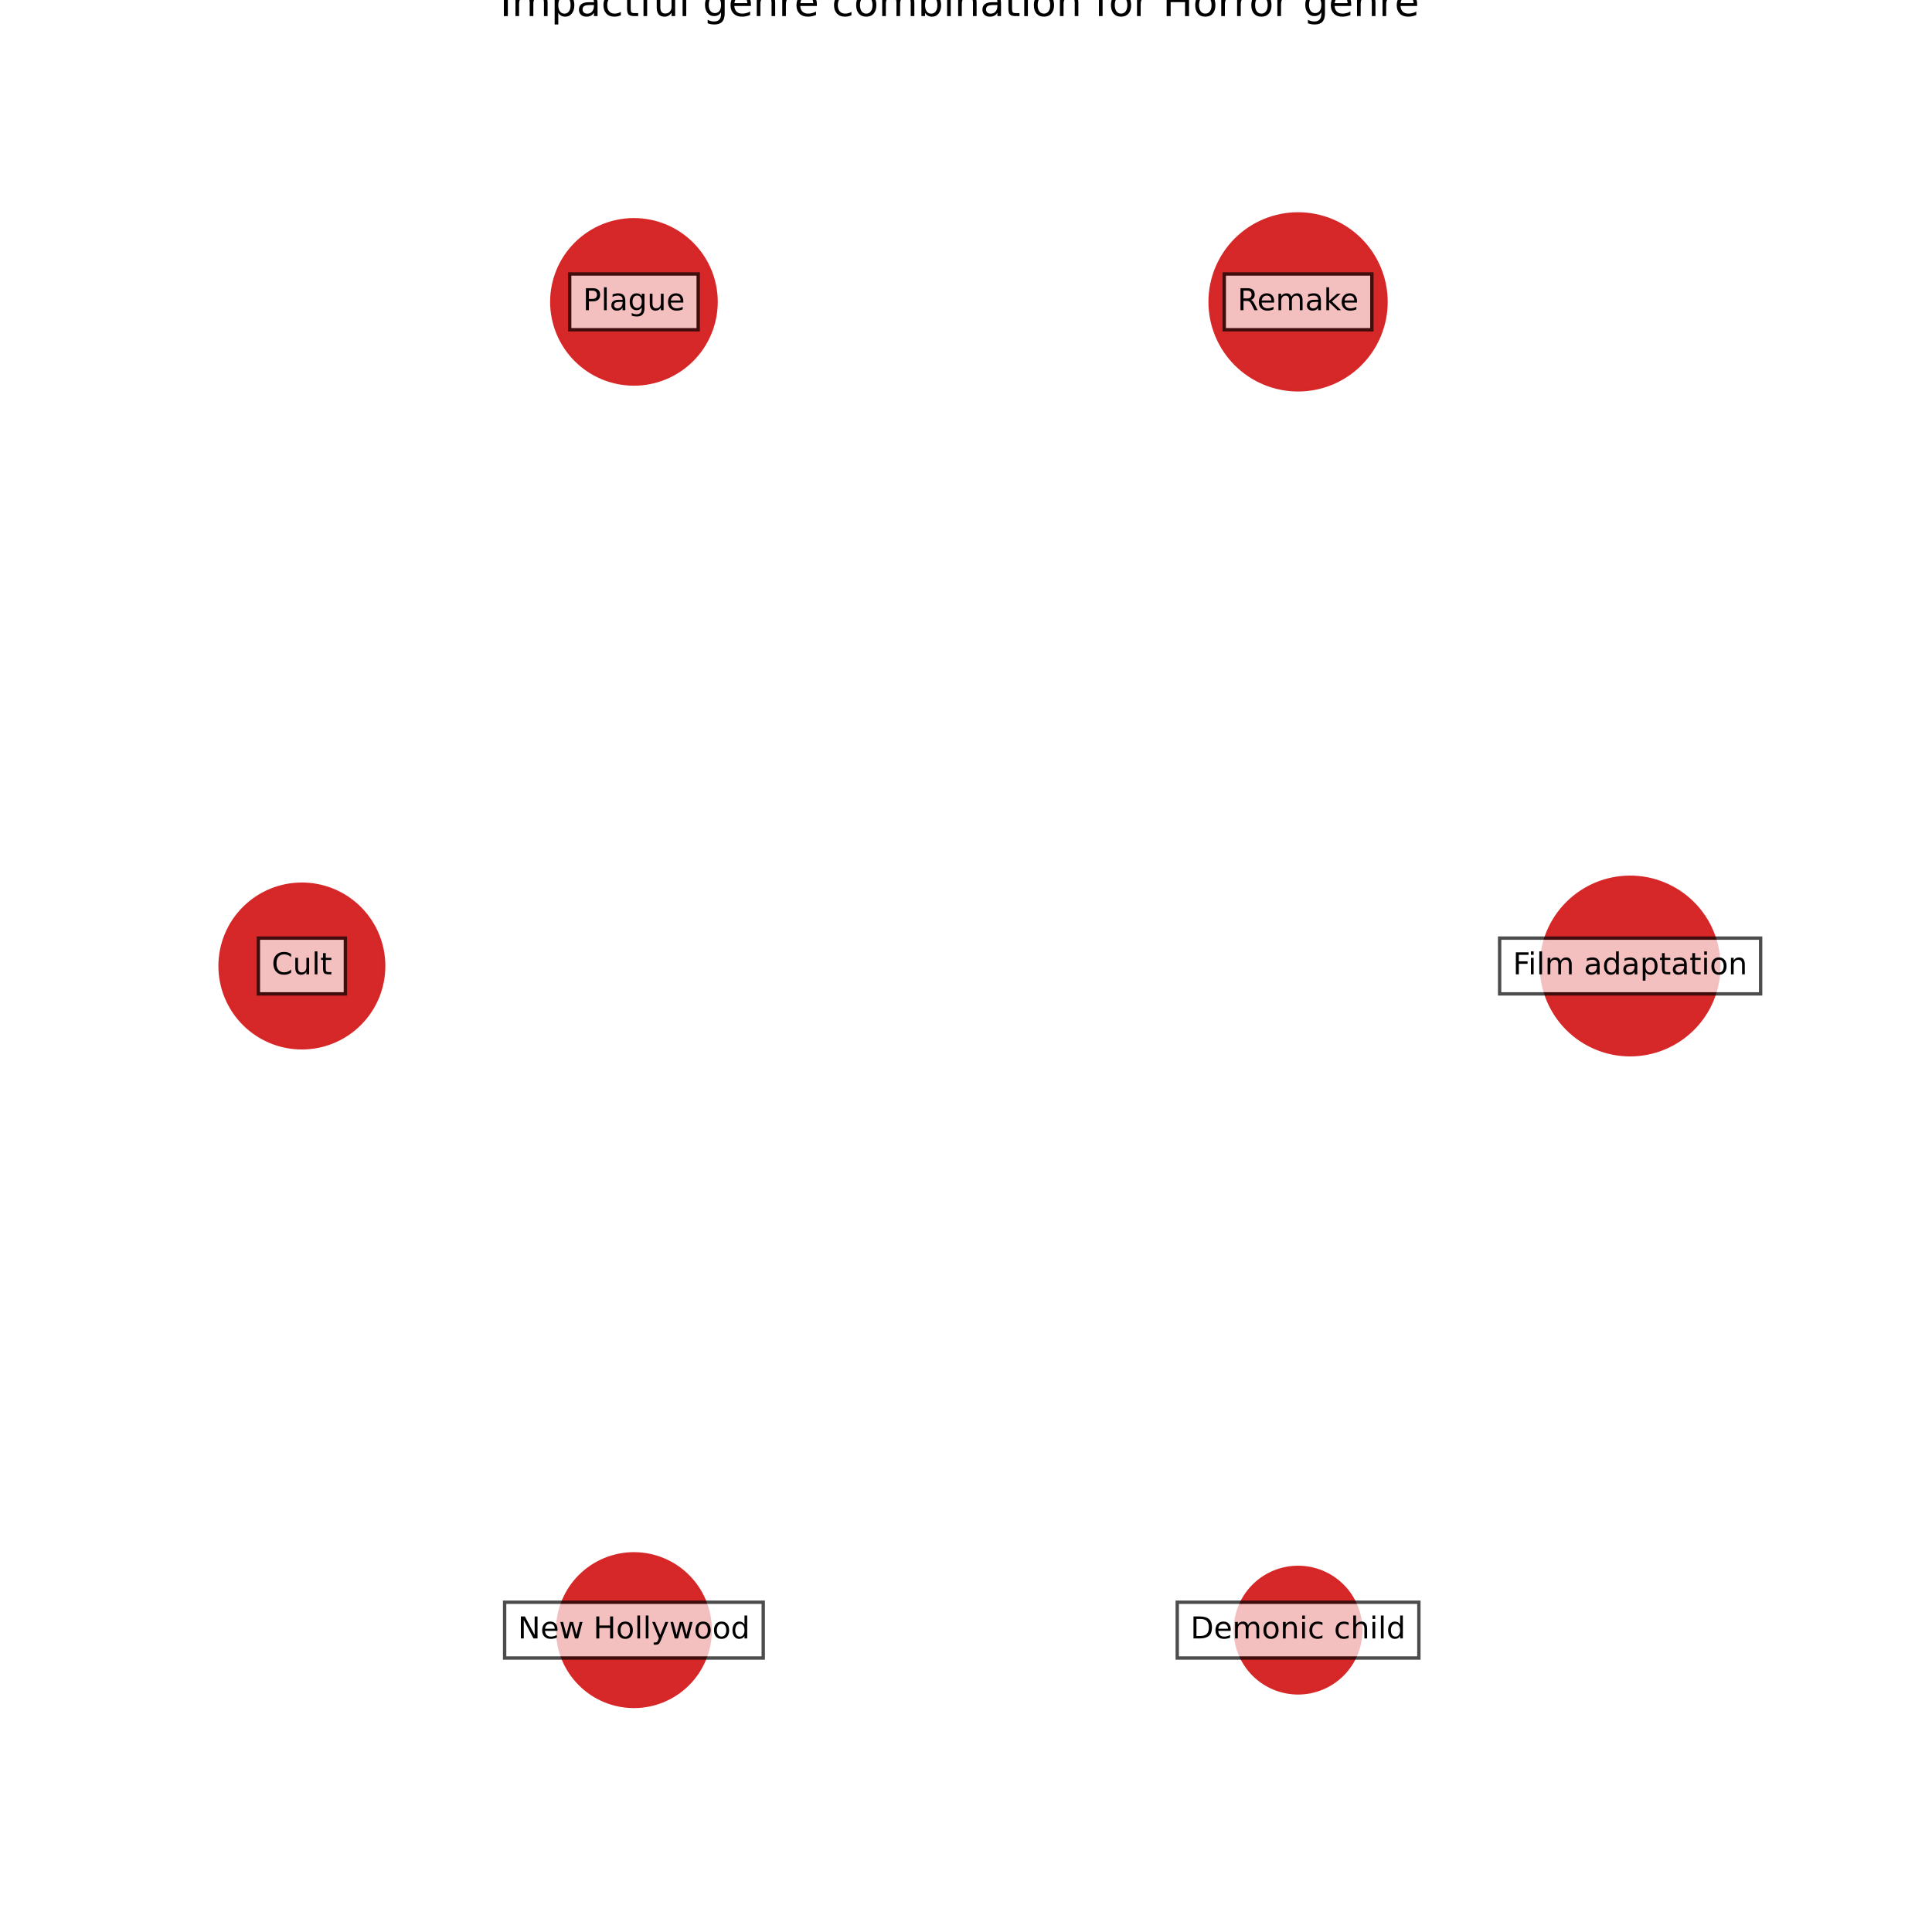
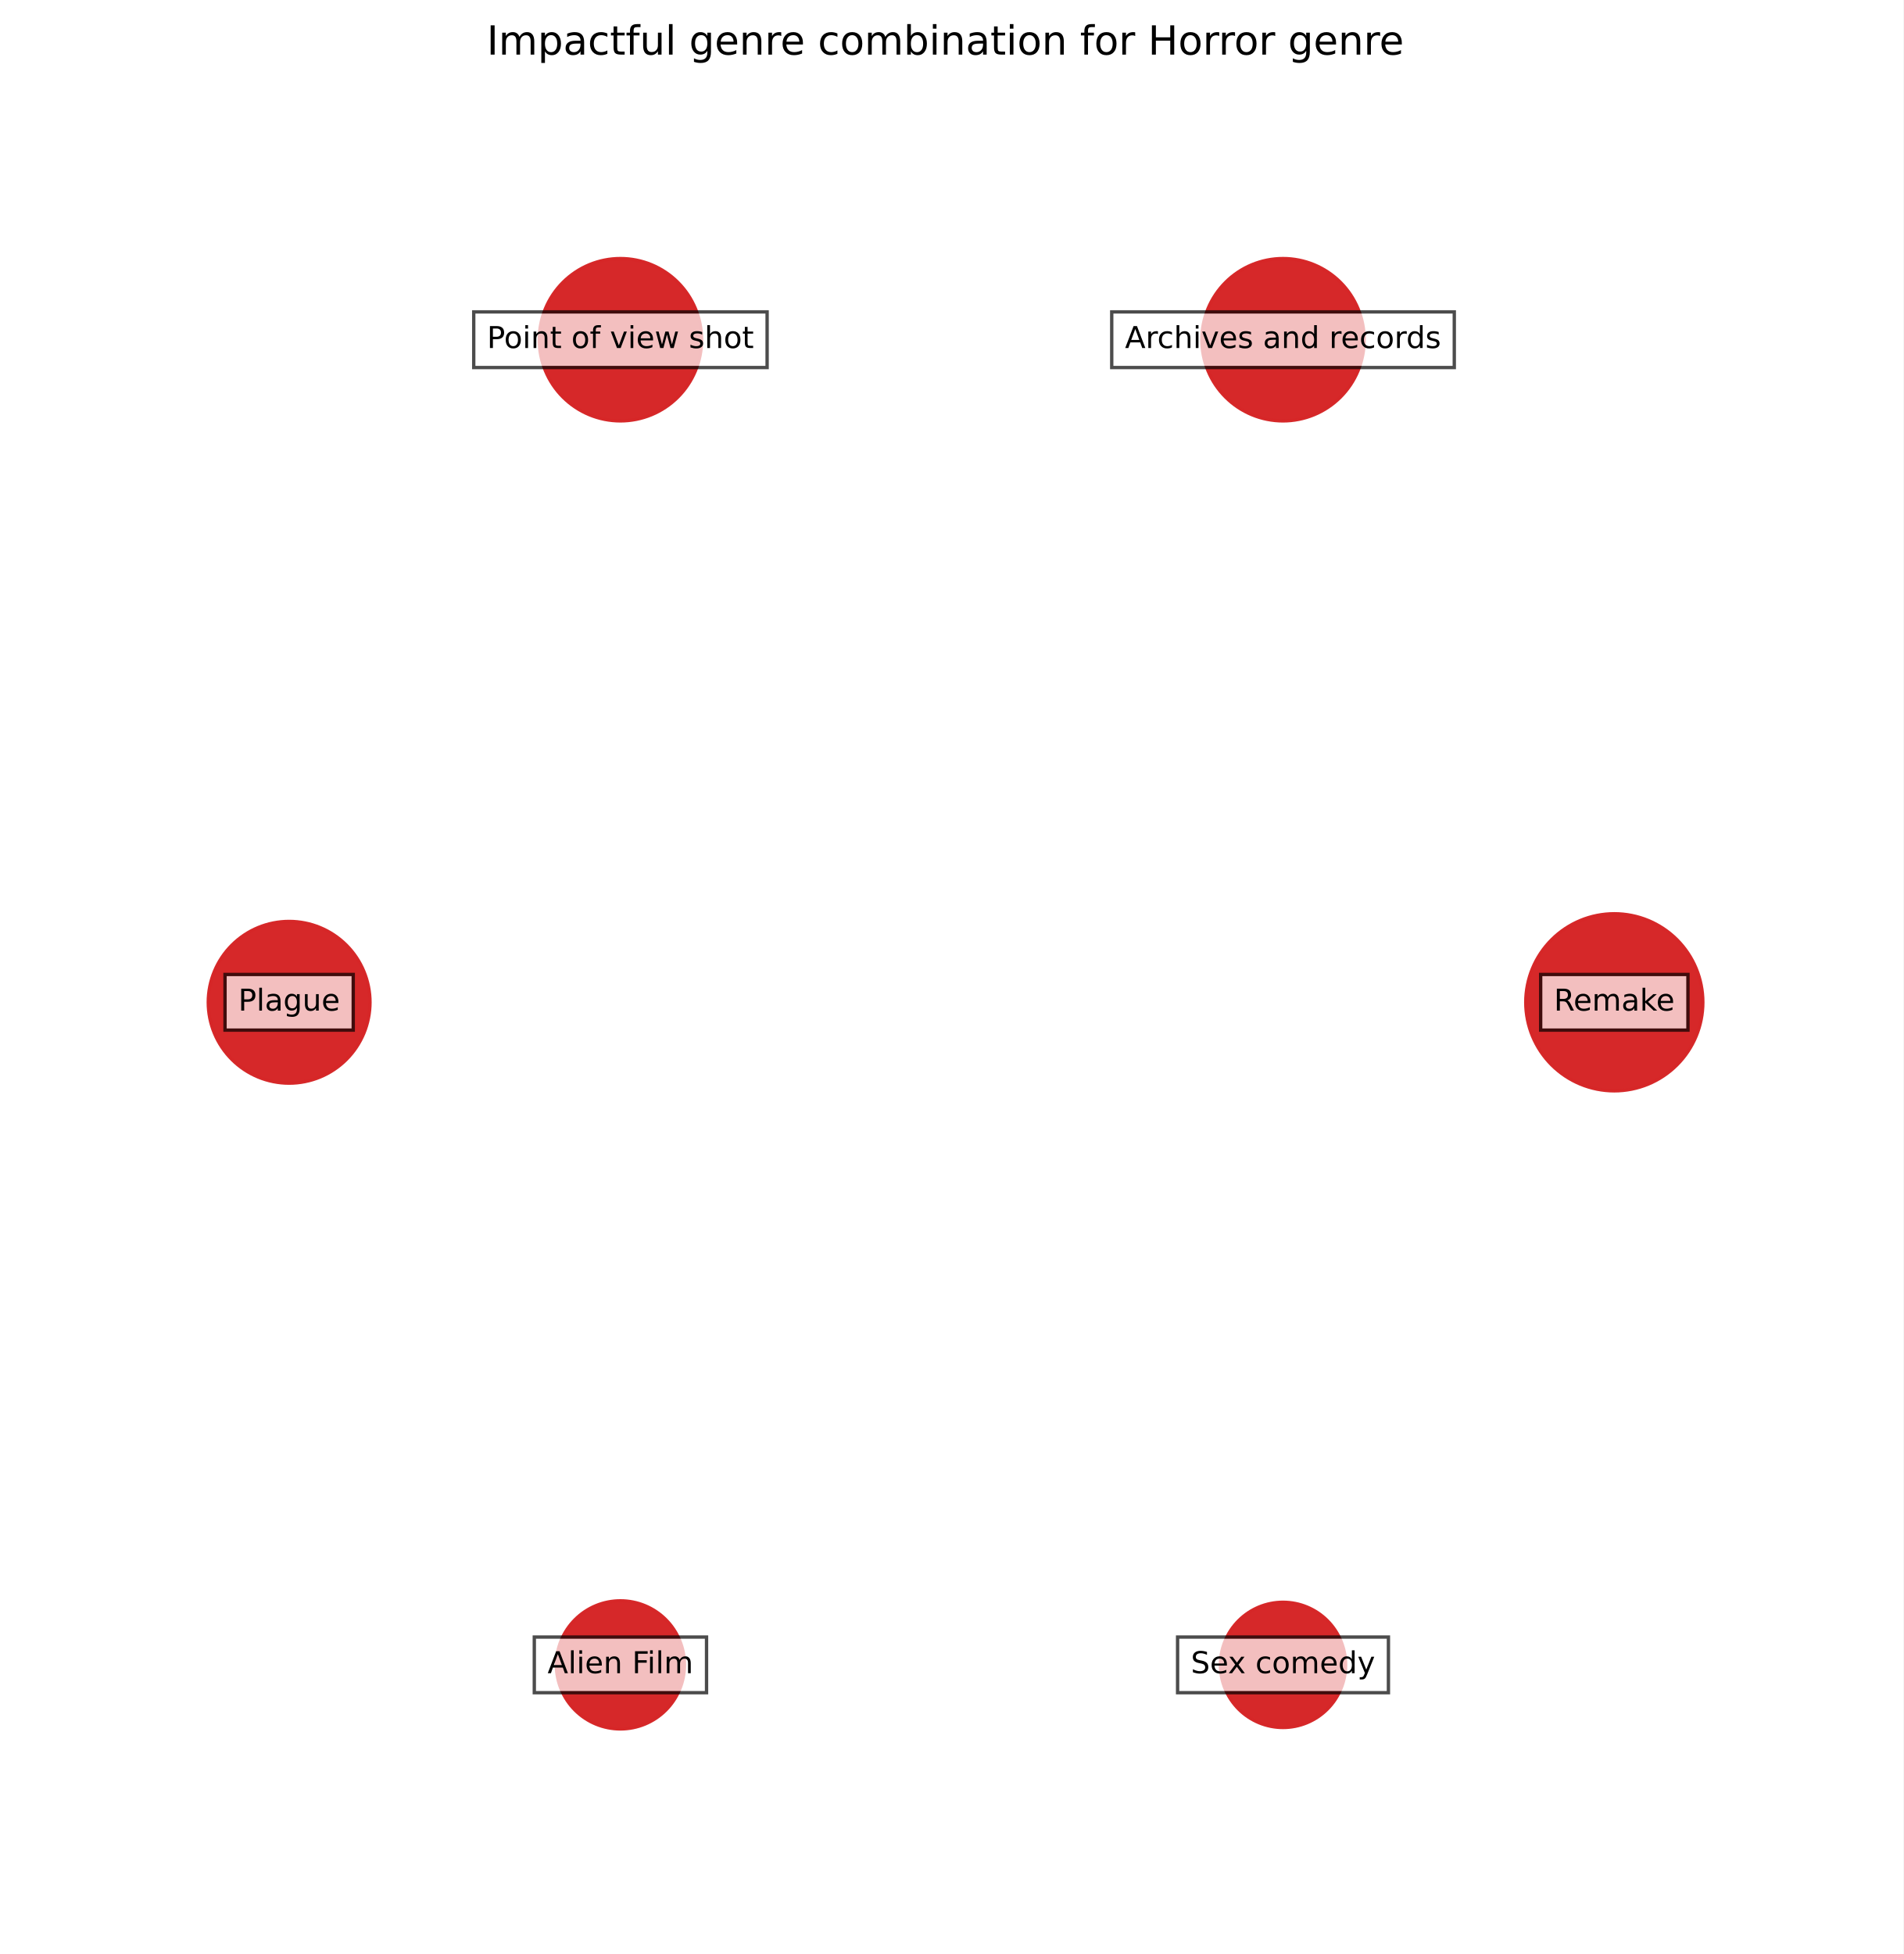
- <svg xmlns="http://www.w3.org/2000/svg" xmlns:xlink="http://www.w3.org/1999/xlink" width="576pt" height="576pt" viewBox="0 0 576 576" version="1.1">
+ <svg xmlns="http://www.w3.org/2000/svg" xmlns:xlink="http://www.w3.org/1999/xlink" width="568.8pt" height="583.918pt" viewBox="0 0 568.8 583.918" version="1.1">
  <defs>
    <style type="text/css">*{stroke-linejoin: round; stroke-linecap: butt}</style>
  </defs>
  <g id="figure_1">
    <g id="patch_1">
-       <path d="M 0 576  L 576 576  L 576 0  L 0 0  z " style="fill: #ffffff" />
+       <path d="M 0 583.918  L 568.8 583.918  L 568.8 0  L 0 0  z " style="fill: #ffffff" />
    </g>
    <g id="axes_1">
      <g id="PathCollection_1">
-         <path d="M 486 314.458  C 493.017 314.458 499.747 311.67 504.708 306.708  C 509.67 301.747 512.458 295.017 512.458 288  C 512.458 280.983 509.67 274.253 504.708 269.292  C 499.747 264.33 493.017 261.542 486 261.542  C 478.983 261.542 472.253 264.33 467.292 269.292  C 462.33 274.253 459.542 280.983 459.542 288  C 459.542 295.017 462.33 301.747 467.292 306.708  C 472.253 311.67 478.983 314.458 486 314.458  z " clip-path="url(#p6428ae8eca)" style="fill: #d62728; fill-opacity: 0.99; stroke: #d62728; stroke-opacity: 0.99" />
-         <path d="M 387 116.226  C 393.955 116.226 400.627 113.463 405.545 108.545  C 410.463 103.627 413.226 96.955 413.226 90  C 413.226 83.045 410.463 76.373 405.545 71.455  C 400.627 66.537 393.955 63.774 387 63.774  C 380.045 63.774 373.373 66.537 368.455 71.455  C 363.537 76.373 360.774 83.045 360.774 90  C 360.774 96.955 363.537 103.627 368.455 108.545  C 373.373 113.463 380.045 116.226 387 116.226  z " clip-path="url(#p6428ae8eca)" style="fill: #d62728; fill-opacity: 0.99; stroke: #d62728; stroke-opacity: 0.99" />
-         <path d="M 189 114.491  C 195.495 114.491 201.725 111.911 206.318 107.318  C 210.911 102.725 213.491 96.495 213.491 90  C 213.491 83.505 210.911 77.275 206.318 72.682  C 201.725 68.089 195.495 65.509 189 65.509  C 182.505 65.509 176.275 68.089 171.682 72.682  C 167.089 77.275 164.509 83.505 164.509 90  C 164.509 96.495 167.089 102.725 171.682 107.318  C 176.275 111.911 182.505 114.491 189 114.491  z " clip-path="url(#p6428ae8eca)" style="fill: #d62728; fill-opacity: 0.99; stroke: #d62728; stroke-opacity: 0.99" />
-         <path d="M 90 312.392  C 96.469 312.392 102.674 309.822 107.248 305.248  C 111.822 300.674 114.392 294.469 114.392 288  C 114.392 281.531 111.822 275.326 107.248 270.752  C 102.674 266.178 96.469 263.608 90 263.608  C 83.531 263.608 77.326 266.178 72.752 270.752  C 68.178 275.326 65.608 281.531 65.608 288  C 65.608 294.469 68.178 300.674 72.752 305.248  C 77.326 309.822 83.531 312.392 90 312.392  z " clip-path="url(#p6428ae8eca)" style="fill: #d62728; fill-opacity: 0.99; stroke: #d62728; stroke-opacity: 0.99" />
-         <path d="M 189 508.747  C 195.033 508.747 200.819 506.351 205.085 502.085  C 209.351 497.819 211.747 492.033 211.747 486  C 211.747 479.967 209.351 474.181 205.085 469.915  C 200.819 465.649 195.033 463.253 189 463.253  C 182.967 463.253 177.181 465.649 172.915 469.915  C 168.65 474.181 166.253 479.967 166.253 486  C 166.253 492.033 168.65 497.819 172.915 502.085  C 177.181 506.351 182.967 508.747 189 508.747  z " clip-path="url(#p6428ae8eca)" style="fill: #d62728; fill-opacity: 0.99; stroke: #d62728; stroke-opacity: 0.99" />
-         <path d="M 387 504.708  C 391.961 504.708 396.72 502.737 400.229 499.229  C 403.737 495.72 405.708 490.961 405.708 486  C 405.708 481.039 403.737 476.28 400.229 472.771  C 396.72 469.263 391.961 467.292 387 467.292  C 382.038 467.292 377.28 469.263 373.771 472.771  C 370.263 476.28 368.292 481.039 368.292 486  C 368.292 490.961 370.263 495.72 373.771 499.229  C 377.28 502.737 382.038 504.708 387 504.708  z " clip-path="url(#p6428ae8eca)" style="fill: #d62728; fill-opacity: 0.99; stroke: #d62728; stroke-opacity: 0.99" />
+         <path d="M 482.4 325.976  C 489.417 325.976 496.147 323.188 501.108 318.226  C 506.07 313.265 508.858 306.535 508.858 299.518  C 508.858 292.502 506.07 285.771 501.108 280.81  C 496.147 275.848 489.417 273.061 482.4 273.061  C 475.383 273.061 468.653 275.848 463.692 280.81  C 458.73 285.771 455.942 292.502 455.942 299.518  C 455.942 306.535 458.73 313.265 463.692 318.226  C 468.653 323.188 475.383 325.976 482.4 325.976  z " clip-path="url(#pbd1e601ab9)" style="fill: #d62728; fill-opacity: 0.99; stroke: #d62728; stroke-opacity: 0.99" />
+         <path d="M 383.4 125.772  C 389.832 125.772 396.002 123.217 400.55 118.668  C 405.099 114.12 407.654 107.95 407.654 101.518  C 407.654 95.086 405.099 88.916 400.55 84.368  C 396.002 79.82 389.832 77.264 383.4 77.264  C 376.968 77.264 370.798 79.82 366.25 84.368  C 361.701 88.916 359.146 95.086 359.146 101.518  C 359.146 107.95 361.701 114.12 366.25 118.668  C 370.798 123.217 376.968 125.772 383.4 125.772  z " clip-path="url(#pbd1e601ab9)" style="fill: #d62728; fill-opacity: 0.99; stroke: #d62728; stroke-opacity: 0.99" />
+         <path d="M 185.4 125.772  C 191.832 125.772 198.002 123.217 202.55 118.668  C 207.099 114.12 209.654 107.95 209.654 101.518  C 209.654 95.086 207.099 88.916 202.55 84.368  C 198.002 79.82 191.832 77.264 185.4 77.264  C 178.968 77.264 172.798 79.82 168.25 84.368  C 163.701 88.916 161.146 95.086 161.146 101.518  C 161.146 107.95 163.701 114.12 168.25 118.668  C 172.798 123.217 178.968 125.772 185.4 125.772  z " clip-path="url(#pbd1e601ab9)" style="fill: #d62728; fill-opacity: 0.99; stroke: #d62728; stroke-opacity: 0.99" />
+         <path d="M 86.4 323.683  C 92.808 323.683 98.955 321.136 103.487 316.605  C 108.018 312.074 110.564 305.927 110.564 299.518  C 110.564 293.11 108.018 286.963 103.487 282.431  C 98.955 277.9 92.808 275.354 86.4 275.354  C 79.992 275.354 73.845 277.9 69.313 282.431  C 64.782 286.963 62.236 293.11 62.236 299.518  C 62.236 305.927 64.782 312.074 69.313 316.605  C 73.845 321.136 79.992 323.683 86.4 323.683  z " clip-path="url(#pbd1e601ab9)" style="fill: #d62728; fill-opacity: 0.99; stroke: #d62728; stroke-opacity: 0.99" />
+         <path d="M 185.4 516.658  C 190.476 516.658 195.345 514.641 198.934 511.052  C 202.523 507.463 204.54 502.594 204.54 497.518  C 204.54 492.442 202.523 487.574 198.934 483.984  C 195.345 480.395 190.476 478.378 185.4 478.378  C 180.324 478.378 175.455 480.395 171.866 483.984  C 168.277 487.574 166.26 492.442 166.26 497.518  C 166.26 502.594 168.277 507.463 171.866 511.052  C 175.455 514.641 180.324 516.658 185.4 516.658  z " clip-path="url(#pbd1e601ab9)" style="fill: #d62728; fill-opacity: 0.99; stroke: #d62728; stroke-opacity: 0.99" />
+         <path d="M 383.4 516.226  C 388.361 516.226 393.12 514.255 396.629 510.747  C 400.137 507.239 402.108 502.48 402.108 497.518  C 402.108 492.557 400.137 487.798 396.629 484.289  C 393.12 480.781 388.361 478.81 383.4 478.81  C 378.438 478.81 373.68 480.781 370.171 484.289  C 366.663 487.798 364.692 492.557 364.692 497.518  C 364.692 502.48 366.663 507.239 370.171 510.747  C 373.68 514.255 378.438 516.226 383.4 516.226  z " clip-path="url(#pbd1e601ab9)" style="fill: #d62728; fill-opacity: 0.99; stroke: #d62728; stroke-opacity: 0.99" />
      </g>
      <g id="text_1">
        <g id="patch_2">
-           <path d="M 447.094 296.315  L 524.906 296.315  L 524.906 279.685  L 447.094 279.685  z " clip-path="url(#p6428ae8eca)" style="fill: #ffffff; opacity: 0.7; stroke: #000000; stroke-linejoin: miter" />
-         </g>
-         <g clip-path="url(#p6428ae8eca)">
-           <g transform="translate(451.054 290.4834)scale(0.09 -0.09)">
-             <defs>
-               <path id="DejaVuSans-46" d="M 628 4666  L 3309 4666  L 3309 4134  L 1259 4134  L 1259 2759  L 3109 2759  L 3109 2228  L 1259 2228  L 1259 0  L 628 0  L 628 4666  z " transform="scale(0.015625)" />
-               <path id="DejaVuSans-69" d="M 603 3500  L 1178 3500  L 1178 0  L 603 0  L 603 3500  z M 603 4863  L 1178 4863  L 1178 4134  L 603 4134  L 603 4863  z " transform="scale(0.015625)" />
-               <path id="DejaVuSans-6c" d="M 603 4863  L 1178 4863  L 1178 0  L 603 0  L 603 4863  z " transform="scale(0.015625)" />
-               <path id="DejaVuSans-6d" d="M 3328 2828  Q 3544 3216 3844 3400  Q 4144 3584 4550 3584  Q 5097 3584 5394 3201  Q 5691 2819 5691 2113  L 5691 0  L 5113 0  L 5113 2094  Q 5113 2597 4934 2840  Q 4756 3084 4391 3084  Q 3944 3084 3684 2787  Q 3425 2491 3425 1978  L 3425 0  L 2847 0  L 2847 2094  Q 2847 2600 2669 2842  Q 2491 3084 2119 3084  Q 1678 3084 1418 2786  Q 1159 2488 1159 1978  L 1159 0  L 581 0  L 581 3500  L 1159 3500  L 1159 2956  Q 1356 3278 1631 3431  Q 1906 3584 2284 3584  Q 2666 3584 2933 3390  Q 3200 3197 3328 2828  z " transform="scale(0.015625)" />
-               <path id="DejaVuSans-20" transform="scale(0.015625)" />
-               <path id="DejaVuSans-61" d="M 2194 1759  Q 1497 1759 1228 1600  Q 959 1441 959 1056  Q 959 750 1161 570  Q 1363 391 1709 391  Q 2188 391 2477 730  Q 2766 1069 2766 1631  L 2766 1759  L 2194 1759  z M 3341 1997  L 3341 0  L 2766 0  L 2766 531  Q 2569 213 2275 61  Q 1981 -91 1556 -91  Q 1019 -91 701 211  Q 384 513 384 1019  Q 384 1609 779 1909  Q 1175 2209 1959 2209  L 2766 2209  L 2766 2266  Q 2766 2663 2505 2880  Q 2244 3097 1772 3097  Q 1472 3097 1187 3025  Q 903 2953 641 2809  L 641 3341  Q 956 3463 1253 3523  Q 1550 3584 1831 3584  Q 2591 3584 2966 3190  Q 3341 2797 3341 1997  z " transform="scale(0.015625)" />
-               <path id="DejaVuSans-64" d="M 2906 2969  L 2906 4863  L 3481 4863  L 3481 0  L 2906 0  L 2906 525  Q 2725 213 2448 61  Q 2172 -91 1784 -91  Q 1150 -91 751 415  Q 353 922 353 1747  Q 353 2572 751 3078  Q 1150 3584 1784 3584  Q 2172 3584 2448 3432  Q 2725 3281 2906 2969  z M 947 1747  Q 947 1113 1208 752  Q 1469 391 1925 391  Q 2381 391 2643 752  Q 2906 1113 2906 1747  Q 2906 2381 2643 2742  Q 2381 3103 1925 3103  Q 1469 3103 1208 2742  Q 947 2381 947 1747  z " transform="scale(0.015625)" />
-               <path id="DejaVuSans-70" d="M 1159 525  L 1159 -1331  L 581 -1331  L 581 3500  L 1159 3500  L 1159 2969  Q 1341 3281 1617 3432  Q 1894 3584 2278 3584  Q 2916 3584 3314 3078  Q 3713 2572 3713 1747  Q 3713 922 3314 415  Q 2916 -91 2278 -91  Q 1894 -91 1617 61  Q 1341 213 1159 525  z M 3116 1747  Q 3116 2381 2855 2742  Q 2594 3103 2138 3103  Q 1681 3103 1420 2742  Q 1159 2381 1159 1747  Q 1159 1113 1420 752  Q 1681 391 2138 391  Q 2594 391 2855 752  Q 3116 1113 3116 1747  z " transform="scale(0.015625)" />
-               <path id="DejaVuSans-74" d="M 1172 4494  L 1172 3500  L 2356 3500  L 2356 3053  L 1172 3053  L 1172 1153  Q 1172 725 1289 603  Q 1406 481 1766 481  L 2356 481  L 2356 0  L 1766 0  Q 1100 0 847 248  Q 594 497 594 1153  L 594 3053  L 172 3053  L 172 3500  L 594 3500  L 594 4494  L 1172 4494  z " transform="scale(0.015625)" />
-               <path id="DejaVuSans-6f" d="M 1959 3097  Q 1497 3097 1228 2736  Q 959 2375 959 1747  Q 959 1119 1226 758  Q 1494 397 1959 397  Q 2419 397 2687 759  Q 2956 1122 2956 1747  Q 2956 2369 2687 2733  Q 2419 3097 1959 3097  z M 1959 3584  Q 2709 3584 3137 3096  Q 3566 2609 3566 1747  Q 3566 888 3137 398  Q 2709 -91 1959 -91  Q 1206 -91 779 398  Q 353 888 353 1747  Q 353 2609 779 3096  Q 1206 3584 1959 3584  z " transform="scale(0.015625)" />
-               <path id="DejaVuSans-6e" d="M 3513 2113  L 3513 0  L 2938 0  L 2938 2094  Q 2938 2591 2744 2837  Q 2550 3084 2163 3084  Q 1697 3084 1428 2787  Q 1159 2491 1159 1978  L 1159 0  L 581 0  L 581 3500  L 1159 3500  L 1159 2956  Q 1366 3272 1645 3428  Q 1925 3584 2291 3584  Q 2894 3584 3203 3211  Q 3513 2838 3513 2113  z " transform="scale(0.015625)" />
-             </defs>
-             <use xlink:href="#DejaVuSans-46" />
-             <use xlink:href="#DejaVuSans-69" x="50.27" />
-             <use xlink:href="#DejaVuSans-6c" x="78.053" />
-             <use xlink:href="#DejaVuSans-6d" x="105.836" />
-             <use xlink:href="#DejaVuSans-20" x="203.248" />
-             <use xlink:href="#DejaVuSans-61" x="235.035" />
-             <use xlink:href="#DejaVuSans-64" x="296.314" />
-             <use xlink:href="#DejaVuSans-61" x="359.791" />
-             <use xlink:href="#DejaVuSans-70" x="421.07" />
-             <use xlink:href="#DejaVuSans-74" x="484.547" />
-             <use xlink:href="#DejaVuSans-61" x="523.756" />
-             <use xlink:href="#DejaVuSans-74" x="585.035" />
-             <use xlink:href="#DejaVuSans-69" x="624.244" />
-             <use xlink:href="#DejaVuSans-6f" x="652.027" />
-             <use xlink:href="#DejaVuSans-6e" x="713.209" />
-           </g>
-         </g>
-       </g>
-       <g id="text_2">
-         <g id="patch_3">
-           <path d="M 364.994 98.315  L 409.006 98.315  L 409.006 81.685  L 364.994 81.685  z " clip-path="url(#p6428ae8eca)" style="fill: #ffffff; opacity: 0.7; stroke: #000000; stroke-linejoin: miter" />
-         </g>
-         <g clip-path="url(#p6428ae8eca)">
-           <g transform="translate(368.9543 92.48344)scale(0.09 -0.09)">
+           <path d="M 460.394 307.833  L 504.406 307.833  L 504.406 291.203  L 460.394 291.203  z " clip-path="url(#pbd1e601ab9)" style="fill: #ffffff; opacity: 0.7; stroke: #000000; stroke-linejoin: miter" />
+         </g>
+         <g clip-path="url(#pbd1e601ab9)">
+           <g transform="translate(464.3543 302.0016)scale(0.09 -0.09)">
            <defs>
              <path id="DejaVuSans-52" d="M 2841 2188  Q 3044 2119 3236 1894  Q 3428 1669 3622 1275  L 4263 0  L 3584 0  L 2988 1197  Q 2756 1666 2539 1819  Q 2322 1972 1947 1972  L 1259 1972  L 1259 0  L 628 0  L 628 4666  L 2053 4666  Q 2853 4666 3247 4331  Q 3641 3997 3641 3322  Q 3641 2881 3436 2590  Q 3231 2300 2841 2188  z M 1259 4147  L 1259 2491  L 2053 2491  Q 2509 2491 2742 2702  Q 2975 2913 2975 3322  Q 2975 3731 2742 3939  Q 2509 4147 2053 4147  L 1259 4147  z " transform="scale(0.015625)" />
              <path id="DejaVuSans-65" d="M 3597 1894  L 3597 1613  L 953 1613  Q 991 1019 1311 708  Q 1631 397 2203 397  Q 2534 397 2845 478  Q 3156 559 3463 722  L 3463 178  Q 3153 47 2828 -22  Q 2503 -91 2169 -91  Q 1331 -91 842 396  Q 353 884 353 1716  Q 353 2575 817 3079  Q 1281 3584 2069 3584  Q 2775 3584 3186 3129  Q 3597 2675 3597 1894  z M 3022 2063  Q 3016 2534 2758 2815  Q 2500 3097 2075 3097  Q 1594 3097 1305 2825  Q 1016 2553 972 2059  L 3022 2063  z " transform="scale(0.015625)" />
+               <path id="DejaVuSans-6d" d="M 3328 2828  Q 3544 3216 3844 3400  Q 4144 3584 4550 3584  Q 5097 3584 5394 3201  Q 5691 2819 5691 2113  L 5691 0  L 5113 0  L 5113 2094  Q 5113 2597 4934 2840  Q 4756 3084 4391 3084  Q 3944 3084 3684 2787  Q 3425 2491 3425 1978  L 3425 0  L 2847 0  L 2847 2094  Q 2847 2600 2669 2842  Q 2491 3084 2119 3084  Q 1678 3084 1418 2786  Q 1159 2488 1159 1978  L 1159 0  L 581 0  L 581 3500  L 1159 3500  L 1159 2956  Q 1356 3278 1631 3431  Q 1906 3584 2284 3584  Q 2666 3584 2933 3390  Q 3200 3197 3328 2828  z " transform="scale(0.015625)" />
+               <path id="DejaVuSans-61" d="M 2194 1759  Q 1497 1759 1228 1600  Q 959 1441 959 1056  Q 959 750 1161 570  Q 1363 391 1709 391  Q 2188 391 2477 730  Q 2766 1069 2766 1631  L 2766 1759  L 2194 1759  z M 3341 1997  L 3341 0  L 2766 0  L 2766 531  Q 2569 213 2275 61  Q 1981 -91 1556 -91  Q 1019 -91 701 211  Q 384 513 384 1019  Q 384 1609 779 1909  Q 1175 2209 1959 2209  L 2766 2209  L 2766 2266  Q 2766 2663 2505 2880  Q 2244 3097 1772 3097  Q 1472 3097 1187 3025  Q 903 2953 641 2809  L 641 3341  Q 956 3463 1253 3523  Q 1550 3584 1831 3584  Q 2591 3584 2966 3190  Q 3341 2797 3341 1997  z " transform="scale(0.015625)" />
              <path id="DejaVuSans-6b" d="M 581 4863  L 1159 4863  L 1159 1991  L 2875 3500  L 3609 3500  L 1753 1863  L 3688 0  L 2938 0  L 1159 1709  L 1159 0  L 581 0  L 581 4863  z " transform="scale(0.015625)" />
            </defs>
            <use xlink:href="#DejaVuSans-52" />
            <use xlink:href="#DejaVuSans-65" x="64.982" />
            <use xlink:href="#DejaVuSans-6d" x="126.506" />
            <use xlink:href="#DejaVuSans-61" x="223.918" />
            <use xlink:href="#DejaVuSans-6b" x="285.197" />
            <use xlink:href="#DejaVuSans-65" x="339.482" />
          </g>
        </g>
      </g>
+       <g id="text_2">
+         <g id="patch_3">
+           <path d="M 332.216 109.833  L 434.584 109.833  L 434.584 93.203  L 332.216 93.203  z " clip-path="url(#pbd1e601ab9)" style="fill: #ffffff; opacity: 0.7; stroke: #000000; stroke-linejoin: miter" />
+         </g>
+         <g clip-path="url(#pbd1e601ab9)">
+           <g transform="translate(336.176 104.0016)scale(0.09 -0.09)">
+             <defs>
+               <path id="DejaVuSans-41" d="M 2188 4044  L 1331 1722  L 3047 1722  L 2188 4044  z M 1831 4666  L 2547 4666  L 4325 0  L 3669 0  L 3244 1197  L 1141 1197  L 716 0  L 50 0  L 1831 4666  z " transform="scale(0.015625)" />
+               <path id="DejaVuSans-72" d="M 2631 2963  Q 2534 3019 2420 3045  Q 2306 3072 2169 3072  Q 1681 3072 1420 2755  Q 1159 2438 1159 1844  L 1159 0  L 581 0  L 581 3500  L 1159 3500  L 1159 2956  Q 1341 3275 1631 3429  Q 1922 3584 2338 3584  Q 2397 3584 2469 3576  Q 2541 3569 2628 3553  L 2631 2963  z " transform="scale(0.015625)" />
+               <path id="DejaVuSans-63" d="M 3122 3366  L 3122 2828  Q 2878 2963 2633 3030  Q 2388 3097 2138 3097  Q 1578 3097 1268 2742  Q 959 2388 959 1747  Q 959 1106 1268 751  Q 1578 397 2138 397  Q 2388 397 2633 464  Q 2878 531 3122 666  L 3122 134  Q 2881 22 2623 -34  Q 2366 -91 2075 -91  Q 1284 -91 818 406  Q 353 903 353 1747  Q 353 2603 823 3093  Q 1294 3584 2113 3584  Q 2378 3584 2631 3529  Q 2884 3475 3122 3366  z " transform="scale(0.015625)" />
+               <path id="DejaVuSans-68" d="M 3513 2113  L 3513 0  L 2938 0  L 2938 2094  Q 2938 2591 2744 2837  Q 2550 3084 2163 3084  Q 1697 3084 1428 2787  Q 1159 2491 1159 1978  L 1159 0  L 581 0  L 581 4863  L 1159 4863  L 1159 2956  Q 1366 3272 1645 3428  Q 1925 3584 2291 3584  Q 2894 3584 3203 3211  Q 3513 2838 3513 2113  z " transform="scale(0.015625)" />
+               <path id="DejaVuSans-69" d="M 603 3500  L 1178 3500  L 1178 0  L 603 0  L 603 3500  z M 603 4863  L 1178 4863  L 1178 4134  L 603 4134  L 603 4863  z " transform="scale(0.015625)" />
+               <path id="DejaVuSans-76" d="M 191 3500  L 800 3500  L 1894 563  L 2988 3500  L 3597 3500  L 2284 0  L 1503 0  L 191 3500  z " transform="scale(0.015625)" />
+               <path id="DejaVuSans-73" d="M 2834 3397  L 2834 2853  Q 2591 2978 2328 3040  Q 2066 3103 1784 3103  Q 1356 3103 1142 2972  Q 928 2841 928 2578  Q 928 2378 1081 2264  Q 1234 2150 1697 2047  L 1894 2003  Q 2506 1872 2764 1633  Q 3022 1394 3022 966  Q 3022 478 2636 193  Q 2250 -91 1575 -91  Q 1294 -91 989 -36  Q 684 19 347 128  L 347 722  Q 666 556 975 473  Q 1284 391 1588 391  Q 1994 391 2212 530  Q 2431 669 2431 922  Q 2431 1156 2273 1281  Q 2116 1406 1581 1522  L 1381 1569  Q 847 1681 609 1914  Q 372 2147 372 2553  Q 372 3047 722 3315  Q 1072 3584 1716 3584  Q 2034 3584 2315 3537  Q 2597 3491 2834 3397  z " transform="scale(0.015625)" />
+               <path id="DejaVuSans-20" transform="scale(0.015625)" />
+               <path id="DejaVuSans-6e" d="M 3513 2113  L 3513 0  L 2938 0  L 2938 2094  Q 2938 2591 2744 2837  Q 2550 3084 2163 3084  Q 1697 3084 1428 2787  Q 1159 2491 1159 1978  L 1159 0  L 581 0  L 581 3500  L 1159 3500  L 1159 2956  Q 1366 3272 1645 3428  Q 1925 3584 2291 3584  Q 2894 3584 3203 3211  Q 3513 2838 3513 2113  z " transform="scale(0.015625)" />
+               <path id="DejaVuSans-64" d="M 2906 2969  L 2906 4863  L 3481 4863  L 3481 0  L 2906 0  L 2906 525  Q 2725 213 2448 61  Q 2172 -91 1784 -91  Q 1150 -91 751 415  Q 353 922 353 1747  Q 353 2572 751 3078  Q 1150 3584 1784 3584  Q 2172 3584 2448 3432  Q 2725 3281 2906 2969  z M 947 1747  Q 947 1113 1208 752  Q 1469 391 1925 391  Q 2381 391 2643 752  Q 2906 1113 2906 1747  Q 2906 2381 2643 2742  Q 2381 3103 1925 3103  Q 1469 3103 1208 2742  Q 947 2381 947 1747  z " transform="scale(0.015625)" />
+               <path id="DejaVuSans-6f" d="M 1959 3097  Q 1497 3097 1228 2736  Q 959 2375 959 1747  Q 959 1119 1226 758  Q 1494 397 1959 397  Q 2419 397 2687 759  Q 2956 1122 2956 1747  Q 2956 2369 2687 2733  Q 2419 3097 1959 3097  z M 1959 3584  Q 2709 3584 3137 3096  Q 3566 2609 3566 1747  Q 3566 888 3137 398  Q 2709 -91 1959 -91  Q 1206 -91 779 398  Q 353 888 353 1747  Q 353 2609 779 3096  Q 1206 3584 1959 3584  z " transform="scale(0.015625)" />
+             </defs>
+             <use xlink:href="#DejaVuSans-41" />
+             <use xlink:href="#DejaVuSans-72" x="68.408" />
+             <use xlink:href="#DejaVuSans-63" x="107.271" />
+             <use xlink:href="#DejaVuSans-68" x="162.252" />
+             <use xlink:href="#DejaVuSans-69" x="225.631" />
+             <use xlink:href="#DejaVuSans-76" x="253.414" />
+             <use xlink:href="#DejaVuSans-65" x="312.594" />
+             <use xlink:href="#DejaVuSans-73" x="374.117" />
+             <use xlink:href="#DejaVuSans-20" x="426.217" />
+             <use xlink:href="#DejaVuSans-61" x="458.004" />
+             <use xlink:href="#DejaVuSans-6e" x="519.283" />
+             <use xlink:href="#DejaVuSans-64" x="582.662" />
+             <use xlink:href="#DejaVuSans-20" x="646.139" />
+             <use xlink:href="#DejaVuSans-72" x="677.926" />
+             <use xlink:href="#DejaVuSans-65" x="716.789" />
+             <use xlink:href="#DejaVuSans-63" x="778.312" />
+             <use xlink:href="#DejaVuSans-6f" x="833.293" />
+             <use xlink:href="#DejaVuSans-72" x="894.475" />
+             <use xlink:href="#DejaVuSans-64" x="933.838" />
+             <use xlink:href="#DejaVuSans-73" x="997.314" />
+           </g>
+         </g>
+       </g>
      <g id="text_3">
        <g id="patch_4">
-           <path d="M 169.841 98.315  L 208.159 98.315  L 208.159 81.685  L 169.841 81.685  z " clip-path="url(#p6428ae8eca)" style="fill: #ffffff; opacity: 0.7; stroke: #000000; stroke-linejoin: miter" />
-         </g>
-         <g clip-path="url(#p6428ae8eca)">
-           <g transform="translate(173.8012 92.48345)scale(0.09 -0.09)">
+           <path d="M 141.566 109.833  L 229.234 109.833  L 229.234 93.203  L 141.566 93.203  z " clip-path="url(#pbd1e601ab9)" style="fill: #ffffff; opacity: 0.7; stroke: #000000; stroke-linejoin: miter" />
+         </g>
+         <g clip-path="url(#pbd1e601ab9)">
+           <g transform="translate(145.5258 104.0016)scale(0.09 -0.09)">
            <defs>
              <path id="DejaVuSans-50" d="M 1259 4147  L 1259 2394  L 2053 2394  Q 2494 2394 2734 2622  Q 2975 2850 2975 3272  Q 2975 3691 2734 3919  Q 2494 4147 2053 4147  L 1259 4147  z M 628 4666  L 2053 4666  Q 2838 4666 3239 4311  Q 3641 3956 3641 3272  Q 3641 2581 3239 2228  Q 2838 1875 2053 1875  L 1259 1875  L 1259 0  L 628 0  L 628 4666  z " transform="scale(0.015625)" />
+               <path id="DejaVuSans-74" d="M 1172 4494  L 1172 3500  L 2356 3500  L 2356 3053  L 1172 3053  L 1172 1153  Q 1172 725 1289 603  Q 1406 481 1766 481  L 2356 481  L 2356 0  L 1766 0  Q 1100 0 847 248  Q 594 497 594 1153  L 594 3053  L 172 3053  L 172 3500  L 594 3500  L 594 4494  L 1172 4494  z " transform="scale(0.015625)" />
+               <path id="DejaVuSans-66" d="M 2375 4863  L 2375 4384  L 1825 4384  Q 1516 4384 1395 4259  Q 1275 4134 1275 3809  L 1275 3500  L 2222 3500  L 2222 3053  L 1275 3053  L 1275 0  L 697 0  L 697 3053  L 147 3053  L 147 3500  L 697 3500  L 697 3744  Q 697 4328 969 4595  Q 1241 4863 1831 4863  L 2375 4863  z " transform="scale(0.015625)" />
+               <path id="DejaVuSans-77" d="M 269 3500  L 844 3500  L 1563 769  L 2278 3500  L 2956 3500  L 3675 769  L 4391 3500  L 4966 3500  L 4050 0  L 3372 0  L 2619 2869  L 1863 0  L 1184 0  L 269 3500  z " transform="scale(0.015625)" />
+             </defs>
+             <use xlink:href="#DejaVuSans-50" />
+             <use xlink:href="#DejaVuSans-6f" x="56.678" />
+             <use xlink:href="#DejaVuSans-69" x="117.859" />
+             <use xlink:href="#DejaVuSans-6e" x="145.643" />
+             <use xlink:href="#DejaVuSans-74" x="209.021" />
+             <use xlink:href="#DejaVuSans-20" x="248.23" />
+             <use xlink:href="#DejaVuSans-6f" x="280.018" />
+             <use xlink:href="#DejaVuSans-66" x="341.199" />
+             <use xlink:href="#DejaVuSans-20" x="376.404" />
+             <use xlink:href="#DejaVuSans-76" x="408.191" />
+             <use xlink:href="#DejaVuSans-69" x="467.371" />
+             <use xlink:href="#DejaVuSans-65" x="495.154" />
+             <use xlink:href="#DejaVuSans-77" x="556.678" />
+             <use xlink:href="#DejaVuSans-20" x="638.465" />
+             <use xlink:href="#DejaVuSans-73" x="670.252" />
+             <use xlink:href="#DejaVuSans-68" x="722.352" />
+             <use xlink:href="#DejaVuSans-6f" x="785.73" />
+             <use xlink:href="#DejaVuSans-74" x="846.912" />
+           </g>
+         </g>
+       </g>
+       <g id="text_4">
+         <g id="patch_5">
+           <path d="M 67.241 307.833  L 105.559 307.833  L 105.559 291.203  L 67.241 291.203  z " clip-path="url(#pbd1e601ab9)" style="fill: #ffffff; opacity: 0.7; stroke: #000000; stroke-linejoin: miter" />
+         </g>
+         <g clip-path="url(#pbd1e601ab9)">
+           <g transform="translate(71.20125 302.0016)scale(0.09 -0.09)">
+             <defs>
+               <path id="DejaVuSans-6c" d="M 603 4863  L 1178 4863  L 1178 0  L 603 0  L 603 4863  z " transform="scale(0.015625)" />
              <path id="DejaVuSans-67" d="M 2906 1791  Q 2906 2416 2648 2759  Q 2391 3103 1925 3103  Q 1463 3103 1205 2759  Q 947 2416 947 1791  Q 947 1169 1205 825  Q 1463 481 1925 481  Q 2391 481 2648 825  Q 2906 1169 2906 1791  z M 3481 434  Q 3481 -459 3084 -895  Q 2688 -1331 1869 -1331  Q 1566 -1331 1297 -1286  Q 1028 -1241 775 -1147  L 775 -588  Q 1028 -725 1275 -790  Q 1522 -856 1778 -856  Q 2344 -856 2625 -561  Q 2906 -266 2906 331  L 2906 616  Q 2728 306 2450 153  Q 2172 0 1784 0  Q 1141 0 747 490  Q 353 981 353 1791  Q 353 2603 747 3093  Q 1141 3584 1784 3584  Q 2172 3584 2450 3431  Q 2728 3278 2906 2969  L 2906 3500  L 3481 3500  L 3481 434  z " transform="scale(0.015625)" />
              <path id="DejaVuSans-75" d="M 544 1381  L 544 3500  L 1119 3500  L 1119 1403  Q 1119 906 1312 657  Q 1506 409 1894 409  Q 2359 409 2629 706  Q 2900 1003 2900 1516  L 2900 3500  L 3475 3500  L 3475 0  L 2900 0  L 2900 538  Q 2691 219 2414 64  Q 2138 -91 1772 -91  Q 1169 -91 856 284  Q 544 659 544 1381  z M 1991 3584  L 1991 3584  z " transform="scale(0.015625)" />
            </defs>
            <use xlink:href="#DejaVuSans-50" />
            <use xlink:href="#DejaVuSans-6c" x="60.303" />
            <use xlink:href="#DejaVuSans-61" x="88.086" />
            <use xlink:href="#DejaVuSans-67" x="149.365" />
            <use xlink:href="#DejaVuSans-75" x="212.842" />
            <use xlink:href="#DejaVuSans-65" x="276.221" />
          </g>
        </g>
      </g>
-       <g id="text_4">
-         <g id="patch_5">
-           <path d="M 77.032 296.315  L 102.968 296.315  L 102.968 279.685  L 77.032 279.685  z " clip-path="url(#p6428ae8eca)" style="fill: #ffffff; opacity: 0.7; stroke: #000000; stroke-linejoin: miter" />
-         </g>
-         <g clip-path="url(#p6428ae8eca)">
-           <g transform="translate(80.99156 290.4835)scale(0.09 -0.09)">
-             <defs>
-               <path id="DejaVuSans-43" d="M 4122 4306  L 4122 3641  Q 3803 3938 3442 4084  Q 3081 4231 2675 4231  Q 1875 4231 1450 3742  Q 1025 3253 1025 2328  Q 1025 1406 1450 917  Q 1875 428 2675 428  Q 3081 428 3442 575  Q 3803 722 4122 1019  L 4122 359  Q 3791 134 3420 21  Q 3050 -91 2638 -91  Q 1578 -91 968 557  Q 359 1206 359 2328  Q 359 3453 968 4101  Q 1578 4750 2638 4750  Q 3056 4750 3426 4639  Q 3797 4528 4122 4306  z " transform="scale(0.015625)" />
-             </defs>
-             <use xlink:href="#DejaVuSans-43" />
-             <use xlink:href="#DejaVuSans-75" x="69.824" />
-             <use xlink:href="#DejaVuSans-6c" x="133.203" />
-             <use xlink:href="#DejaVuSans-74" x="160.986" />
-           </g>
-         </g>
-       </g>
      <g id="text_5">
        <g id="patch_6">
-           <path d="M 150.449 494.315  L 227.551 494.315  L 227.551 477.685  L 150.449 477.685  z " clip-path="url(#p6428ae8eca)" style="fill: #ffffff; opacity: 0.7; stroke: #000000; stroke-linejoin: miter" />
-         </g>
-         <g clip-path="url(#p6428ae8eca)">
-           <g transform="translate(154.4091 488.4834)scale(0.09 -0.09)">
-             <defs>
-               <path id="DejaVuSans-4e" d="M 628 4666  L 1478 4666  L 3547 763  L 3547 4666  L 4159 4666  L 4159 0  L 3309 0  L 1241 3903  L 1241 0  L 628 0  L 628 4666  z " transform="scale(0.015625)" />
-               <path id="DejaVuSans-77" d="M 269 3500  L 844 3500  L 1563 769  L 2278 3500  L 2956 3500  L 3675 769  L 4391 3500  L 4966 3500  L 4050 0  L 3372 0  L 2619 2869  L 1863 0  L 1184 0  L 269 3500  z " transform="scale(0.015625)" />
-               <path id="DejaVuSans-48" d="M 628 4666  L 1259 4666  L 1259 2753  L 3553 2753  L 3553 4666  L 4184 4666  L 4184 0  L 3553 0  L 3553 2222  L 1259 2222  L 1259 0  L 628 0  L 628 4666  z " transform="scale(0.015625)" />
-               <path id="DejaVuSans-79" d="M 2059 -325  Q 1816 -950 1584 -1140  Q 1353 -1331 966 -1331  L 506 -1331  L 506 -850  L 844 -850  Q 1081 -850 1212 -737  Q 1344 -625 1503 -206  L 1606 56  L 191 3500  L 800 3500  L 1894 763  L 2988 3500  L 3597 3500  L 2059 -325  z " transform="scale(0.015625)" />
-             </defs>
-             <use xlink:href="#DejaVuSans-4e" />
-             <use xlink:href="#DejaVuSans-65" x="74.805" />
-             <use xlink:href="#DejaVuSans-77" x="136.328" />
-             <use xlink:href="#DejaVuSans-20" x="218.115" />
-             <use xlink:href="#DejaVuSans-48" x="249.902" />
-             <use xlink:href="#DejaVuSans-6f" x="325.098" />
-             <use xlink:href="#DejaVuSans-6c" x="386.279" />
-             <use xlink:href="#DejaVuSans-6c" x="414.062" />
-             <use xlink:href="#DejaVuSans-79" x="441.846" />
-             <use xlink:href="#DejaVuSans-77" x="501.025" />
-             <use xlink:href="#DejaVuSans-6f" x="582.812" />
-             <use xlink:href="#DejaVuSans-6f" x="643.994" />
-             <use xlink:href="#DejaVuSans-64" x="705.176" />
+           <path d="M 159.665 505.833  L 211.135 505.833  L 211.135 489.203  L 159.665 489.203  z " clip-path="url(#pbd1e601ab9)" style="fill: #ffffff; opacity: 0.7; stroke: #000000; stroke-linejoin: miter" />
+         </g>
+         <g clip-path="url(#pbd1e601ab9)">
+           <g transform="translate(163.6249 500.0016)scale(0.09 -0.09)">
+             <defs>
+               <path id="DejaVuSans-46" d="M 628 4666  L 3309 4666  L 3309 4134  L 1259 4134  L 1259 2759  L 3109 2759  L 3109 2228  L 1259 2228  L 1259 0  L 628 0  L 628 4666  z " transform="scale(0.015625)" />
+             </defs>
+             <use xlink:href="#DejaVuSans-41" />
+             <use xlink:href="#DejaVuSans-6c" x="68.408" />
+             <use xlink:href="#DejaVuSans-69" x="96.191" />
+             <use xlink:href="#DejaVuSans-65" x="123.975" />
+             <use xlink:href="#DejaVuSans-6e" x="185.498" />
+             <use xlink:href="#DejaVuSans-20" x="248.877" />
+             <use xlink:href="#DejaVuSans-46" x="280.664" />
+             <use xlink:href="#DejaVuSans-69" x="330.934" />
+             <use xlink:href="#DejaVuSans-6c" x="358.717" />
+             <use xlink:href="#DejaVuSans-6d" x="386.5" />
          </g>
        </g>
      </g>
      <g id="text_6">
        <g id="patch_7">
-           <path d="M 350.98 494.315  L 423.02 494.315  L 423.02 477.685  L 350.98 477.685  z " clip-path="url(#p6428ae8eca)" style="fill: #ffffff; opacity: 0.7; stroke: #000000; stroke-linejoin: miter" />
-         </g>
-         <g clip-path="url(#p6428ae8eca)">
-           <g transform="translate(354.9396 488.4834)scale(0.09 -0.09)">
-             <defs>
-               <path id="DejaVuSans-44" d="M 1259 4147  L 1259 519  L 2022 519  Q 2988 519 3436 956  Q 3884 1394 3884 2338  Q 3884 3275 3436 3711  Q 2988 4147 2022 4147  L 1259 4147  z M 628 4666  L 1925 4666  Q 3281 4666 3915 4102  Q 4550 3538 4550 2338  Q 4550 1131 3912 565  Q 3275 0 1925 0  L 628 0  L 628 4666  z " transform="scale(0.015625)" />
-               <path id="DejaVuSans-63" d="M 3122 3366  L 3122 2828  Q 2878 2963 2633 3030  Q 2388 3097 2138 3097  Q 1578 3097 1268 2742  Q 959 2388 959 1747  Q 959 1106 1268 751  Q 1578 397 2138 397  Q 2388 397 2633 464  Q 2878 531 3122 666  L 3122 134  Q 2881 22 2623 -34  Q 2366 -91 2075 -91  Q 1284 -91 818 406  Q 353 903 353 1747  Q 353 2603 823 3093  Q 1294 3584 2113 3584  Q 2378 3584 2631 3529  Q 2884 3475 3122 3366  z " transform="scale(0.015625)" />
-               <path id="DejaVuSans-68" d="M 3513 2113  L 3513 0  L 2938 0  L 2938 2094  Q 2938 2591 2744 2837  Q 2550 3084 2163 3084  Q 1697 3084 1428 2787  Q 1159 2491 1159 1978  L 1159 0  L 581 0  L 581 4863  L 1159 4863  L 1159 2956  Q 1366 3272 1645 3428  Q 1925 3584 2291 3584  Q 2894 3584 3203 3211  Q 3513 2838 3513 2113  z " transform="scale(0.015625)" />
-             </defs>
-             <use xlink:href="#DejaVuSans-44" />
-             <use xlink:href="#DejaVuSans-65" x="77.002" />
-             <use xlink:href="#DejaVuSans-6d" x="138.525" />
-             <use xlink:href="#DejaVuSans-6f" x="235.938" />
-             <use xlink:href="#DejaVuSans-6e" x="297.119" />
-             <use xlink:href="#DejaVuSans-69" x="360.498" />
-             <use xlink:href="#DejaVuSans-63" x="388.281" />
-             <use xlink:href="#DejaVuSans-20" x="443.262" />
-             <use xlink:href="#DejaVuSans-63" x="475.049" />
-             <use xlink:href="#DejaVuSans-68" x="530.029" />
-             <use xlink:href="#DejaVuSans-69" x="593.408" />
-             <use xlink:href="#DejaVuSans-6c" x="621.191" />
-             <use xlink:href="#DejaVuSans-64" x="648.975" />
+           <path d="M 351.899 505.833  L 414.901 505.833  L 414.901 489.203  L 351.899 489.203  z " clip-path="url(#pbd1e601ab9)" style="fill: #ffffff; opacity: 0.7; stroke: #000000; stroke-linejoin: miter" />
+         </g>
+         <g clip-path="url(#pbd1e601ab9)">
+           <g transform="translate(355.8593 500.0016)scale(0.09 -0.09)">
+             <defs>
+               <path id="DejaVuSans-53" d="M 3425 4513  L 3425 3897  Q 3066 4069 2747 4153  Q 2428 4238 2131 4238  Q 1616 4238 1336 4038  Q 1056 3838 1056 3469  Q 1056 3159 1242 3001  Q 1428 2844 1947 2747  L 2328 2669  Q 3034 2534 3370 2195  Q 3706 1856 3706 1288  Q 3706 609 3251 259  Q 2797 -91 1919 -91  Q 1588 -91 1214 -16  Q 841 59 441 206  L 441 856  Q 825 641 1194 531  Q 1563 422 1919 422  Q 2459 422 2753 634  Q 3047 847 3047 1241  Q 3047 1584 2836 1778  Q 2625 1972 2144 2069  L 1759 2144  Q 1053 2284 737 2584  Q 422 2884 422 3419  Q 422 4038 858 4394  Q 1294 4750 2059 4750  Q 2388 4750 2728 4690  Q 3069 4631 3425 4513  z " transform="scale(0.015625)" />
+               <path id="DejaVuSans-78" d="M 3513 3500  L 2247 1797  L 3578 0  L 2900 0  L 1881 1375  L 863 0  L 184 0  L 1544 1831  L 300 3500  L 978 3500  L 1906 2253  L 2834 3500  L 3513 3500  z " transform="scale(0.015625)" />
+               <path id="DejaVuSans-79" d="M 2059 -325  Q 1816 -950 1584 -1140  Q 1353 -1331 966 -1331  L 506 -1331  L 506 -850  L 844 -850  Q 1081 -850 1212 -737  Q 1344 -625 1503 -206  L 1606 56  L 191 3500  L 800 3500  L 1894 763  L 2988 3500  L 3597 3500  L 2059 -325  z " transform="scale(0.015625)" />
+             </defs>
+             <use xlink:href="#DejaVuSans-53" />
+             <use xlink:href="#DejaVuSans-65" x="63.477" />
+             <use xlink:href="#DejaVuSans-78" x="123.25" />
+             <use xlink:href="#DejaVuSans-20" x="182.43" />
+             <use xlink:href="#DejaVuSans-63" x="214.217" />
+             <use xlink:href="#DejaVuSans-6f" x="269.197" />
+             <use xlink:href="#DejaVuSans-6d" x="330.379" />
+             <use xlink:href="#DejaVuSans-65" x="427.791" />
+             <use xlink:href="#DejaVuSans-64" x="489.314" />
+             <use xlink:href="#DejaVuSans-79" x="552.791" />
          </g>
        </g>
      </g>
      <g id="text_7">
-         <g transform="translate(149.0447 4.8)scale(0.12 -0.12)">
+         <g transform="translate(145.4447 16.31812)scale(0.12 -0.12)">
          <defs>
            <path id="DejaVuSans-49" d="M 628 4666  L 1259 4666  L 1259 0  L 628 0  L 628 4666  z " transform="scale(0.015625)" />
-             <path id="DejaVuSans-66" d="M 2375 4863  L 2375 4384  L 1825 4384  Q 1516 4384 1395 4259  Q 1275 4134 1275 3809  L 1275 3500  L 2222 3500  L 2222 3053  L 1275 3053  L 1275 0  L 697 0  L 697 3053  L 147 3053  L 147 3500  L 697 3500  L 697 3744  Q 697 4328 969 4595  Q 1241 4863 1831 4863  L 2375 4863  z " transform="scale(0.015625)" />
-             <path id="DejaVuSans-72" d="M 2631 2963  Q 2534 3019 2420 3045  Q 2306 3072 2169 3072  Q 1681 3072 1420 2755  Q 1159 2438 1159 1844  L 1159 0  L 581 0  L 581 3500  L 1159 3500  L 1159 2956  Q 1341 3275 1631 3429  Q 1922 3584 2338 3584  Q 2397 3584 2469 3576  Q 2541 3569 2628 3553  L 2631 2963  z " transform="scale(0.015625)" />
+             <path id="DejaVuSans-70" d="M 1159 525  L 1159 -1331  L 581 -1331  L 581 3500  L 1159 3500  L 1159 2969  Q 1341 3281 1617 3432  Q 1894 3584 2278 3584  Q 2916 3584 3314 3078  Q 3713 2572 3713 1747  Q 3713 922 3314 415  Q 2916 -91 2278 -91  Q 1894 -91 1617 61  Q 1341 213 1159 525  z M 3116 1747  Q 3116 2381 2855 2742  Q 2594 3103 2138 3103  Q 1681 3103 1420 2742  Q 1159 2381 1159 1747  Q 1159 1113 1420 752  Q 1681 391 2138 391  Q 2594 391 2855 752  Q 3116 1113 3116 1747  z " transform="scale(0.015625)" />
            <path id="DejaVuSans-62" d="M 3116 1747  Q 3116 2381 2855 2742  Q 2594 3103 2138 3103  Q 1681 3103 1420 2742  Q 1159 2381 1159 1747  Q 1159 1113 1420 752  Q 1681 391 2138 391  Q 2594 391 2855 752  Q 3116 1113 3116 1747  z M 1159 2969  Q 1341 3281 1617 3432  Q 1894 3584 2278 3584  Q 2916 3584 3314 3078  Q 3713 2572 3713 1747  Q 3713 922 3314 415  Q 2916 -91 2278 -91  Q 1894 -91 1617 61  Q 1341 213 1159 525  L 1159 0  L 581 0  L 581 4863  L 1159 4863  L 1159 2969  z " transform="scale(0.015625)" />
+             <path id="DejaVuSans-48" d="M 628 4666  L 1259 4666  L 1259 2753  L 3553 2753  L 3553 4666  L 4184 4666  L 4184 0  L 3553 0  L 3553 2222  L 1259 2222  L 1259 0  L 628 0  L 628 4666  z " transform="scale(0.015625)" />
          </defs>
          <use xlink:href="#DejaVuSans-49" />
          <use xlink:href="#DejaVuSans-6d" x="29.492" />
          <use xlink:href="#DejaVuSans-70" x="126.904" />
          <use xlink:href="#DejaVuSans-61" x="190.381" />
          <use xlink:href="#DejaVuSans-63" x="251.66" />
          <use xlink:href="#DejaVuSans-74" x="306.641" />
          <use xlink:href="#DejaVuSans-66" x="345.85" />
          <use xlink:href="#DejaVuSans-75" x="381.055" />
          <use xlink:href="#DejaVuSans-6c" x="444.434" />
          <use xlink:href="#DejaVuSans-20" x="472.217" />
          <use xlink:href="#DejaVuSans-67" x="504.004" />
          <use xlink:href="#DejaVuSans-65" x="567.48" />
          <use xlink:href="#DejaVuSans-6e" x="629.004" />
          <use xlink:href="#DejaVuSans-72" x="692.383" />
          <use xlink:href="#DejaVuSans-65" x="731.246" />
          <use xlink:href="#DejaVuSans-20" x="792.77" />
          <use xlink:href="#DejaVuSans-63" x="824.557" />
          <use xlink:href="#DejaVuSans-6f" x="879.537" />
          <use xlink:href="#DejaVuSans-6d" x="940.719" />
          <use xlink:href="#DejaVuSans-62" x="1038.131" />
          <use xlink:href="#DejaVuSans-69" x="1101.607" />
          <use xlink:href="#DejaVuSans-6e" x="1129.391" />
          <use xlink:href="#DejaVuSans-61" x="1192.77" />
          <use xlink:href="#DejaVuSans-74" x="1254.049" />
          <use xlink:href="#DejaVuSans-69" x="1293.258" />
          <use xlink:href="#DejaVuSans-6f" x="1321.041" />
          <use xlink:href="#DejaVuSans-6e" x="1382.223" />
          <use xlink:href="#DejaVuSans-20" x="1445.602" />
          <use xlink:href="#DejaVuSans-66" x="1477.389" />
          <use xlink:href="#DejaVuSans-6f" x="1512.594" />
          <use xlink:href="#DejaVuSans-72" x="1573.775" />
          <use xlink:href="#DejaVuSans-20" x="1614.889" />
          <use xlink:href="#DejaVuSans-48" x="1646.676" />
          <use xlink:href="#DejaVuSans-6f" x="1721.871" />
          <use xlink:href="#DejaVuSans-72" x="1783.053" />
          <use xlink:href="#DejaVuSans-72" x="1822.416" />
          <use xlink:href="#DejaVuSans-6f" x="1861.279" />
          <use xlink:href="#DejaVuSans-72" x="1922.461" />
          <use xlink:href="#DejaVuSans-20" x="1963.574" />
          <use xlink:href="#DejaVuSans-67" x="1995.361" />
          <use xlink:href="#DejaVuSans-65" x="2058.838" />
          <use xlink:href="#DejaVuSans-6e" x="2120.361" />
          <use xlink:href="#DejaVuSans-72" x="2183.74" />
          <use xlink:href="#DejaVuSans-65" x="2222.604" />
          <use xlink:href="#DejaVuSans-20" x="2284.127" />
        </g>
      </g>
    </g>
  </g>
  <defs>
-     <clipPath id="p6428ae8eca">
-       <rect x="10.8" y="10.8" width="554.4" height="554.4" />
+     <clipPath id="pbd1e601ab9">
+       <rect x="7.2" y="22.318" width="554.4" height="554.4" />
    </clipPath>
  </defs>
</svg>
